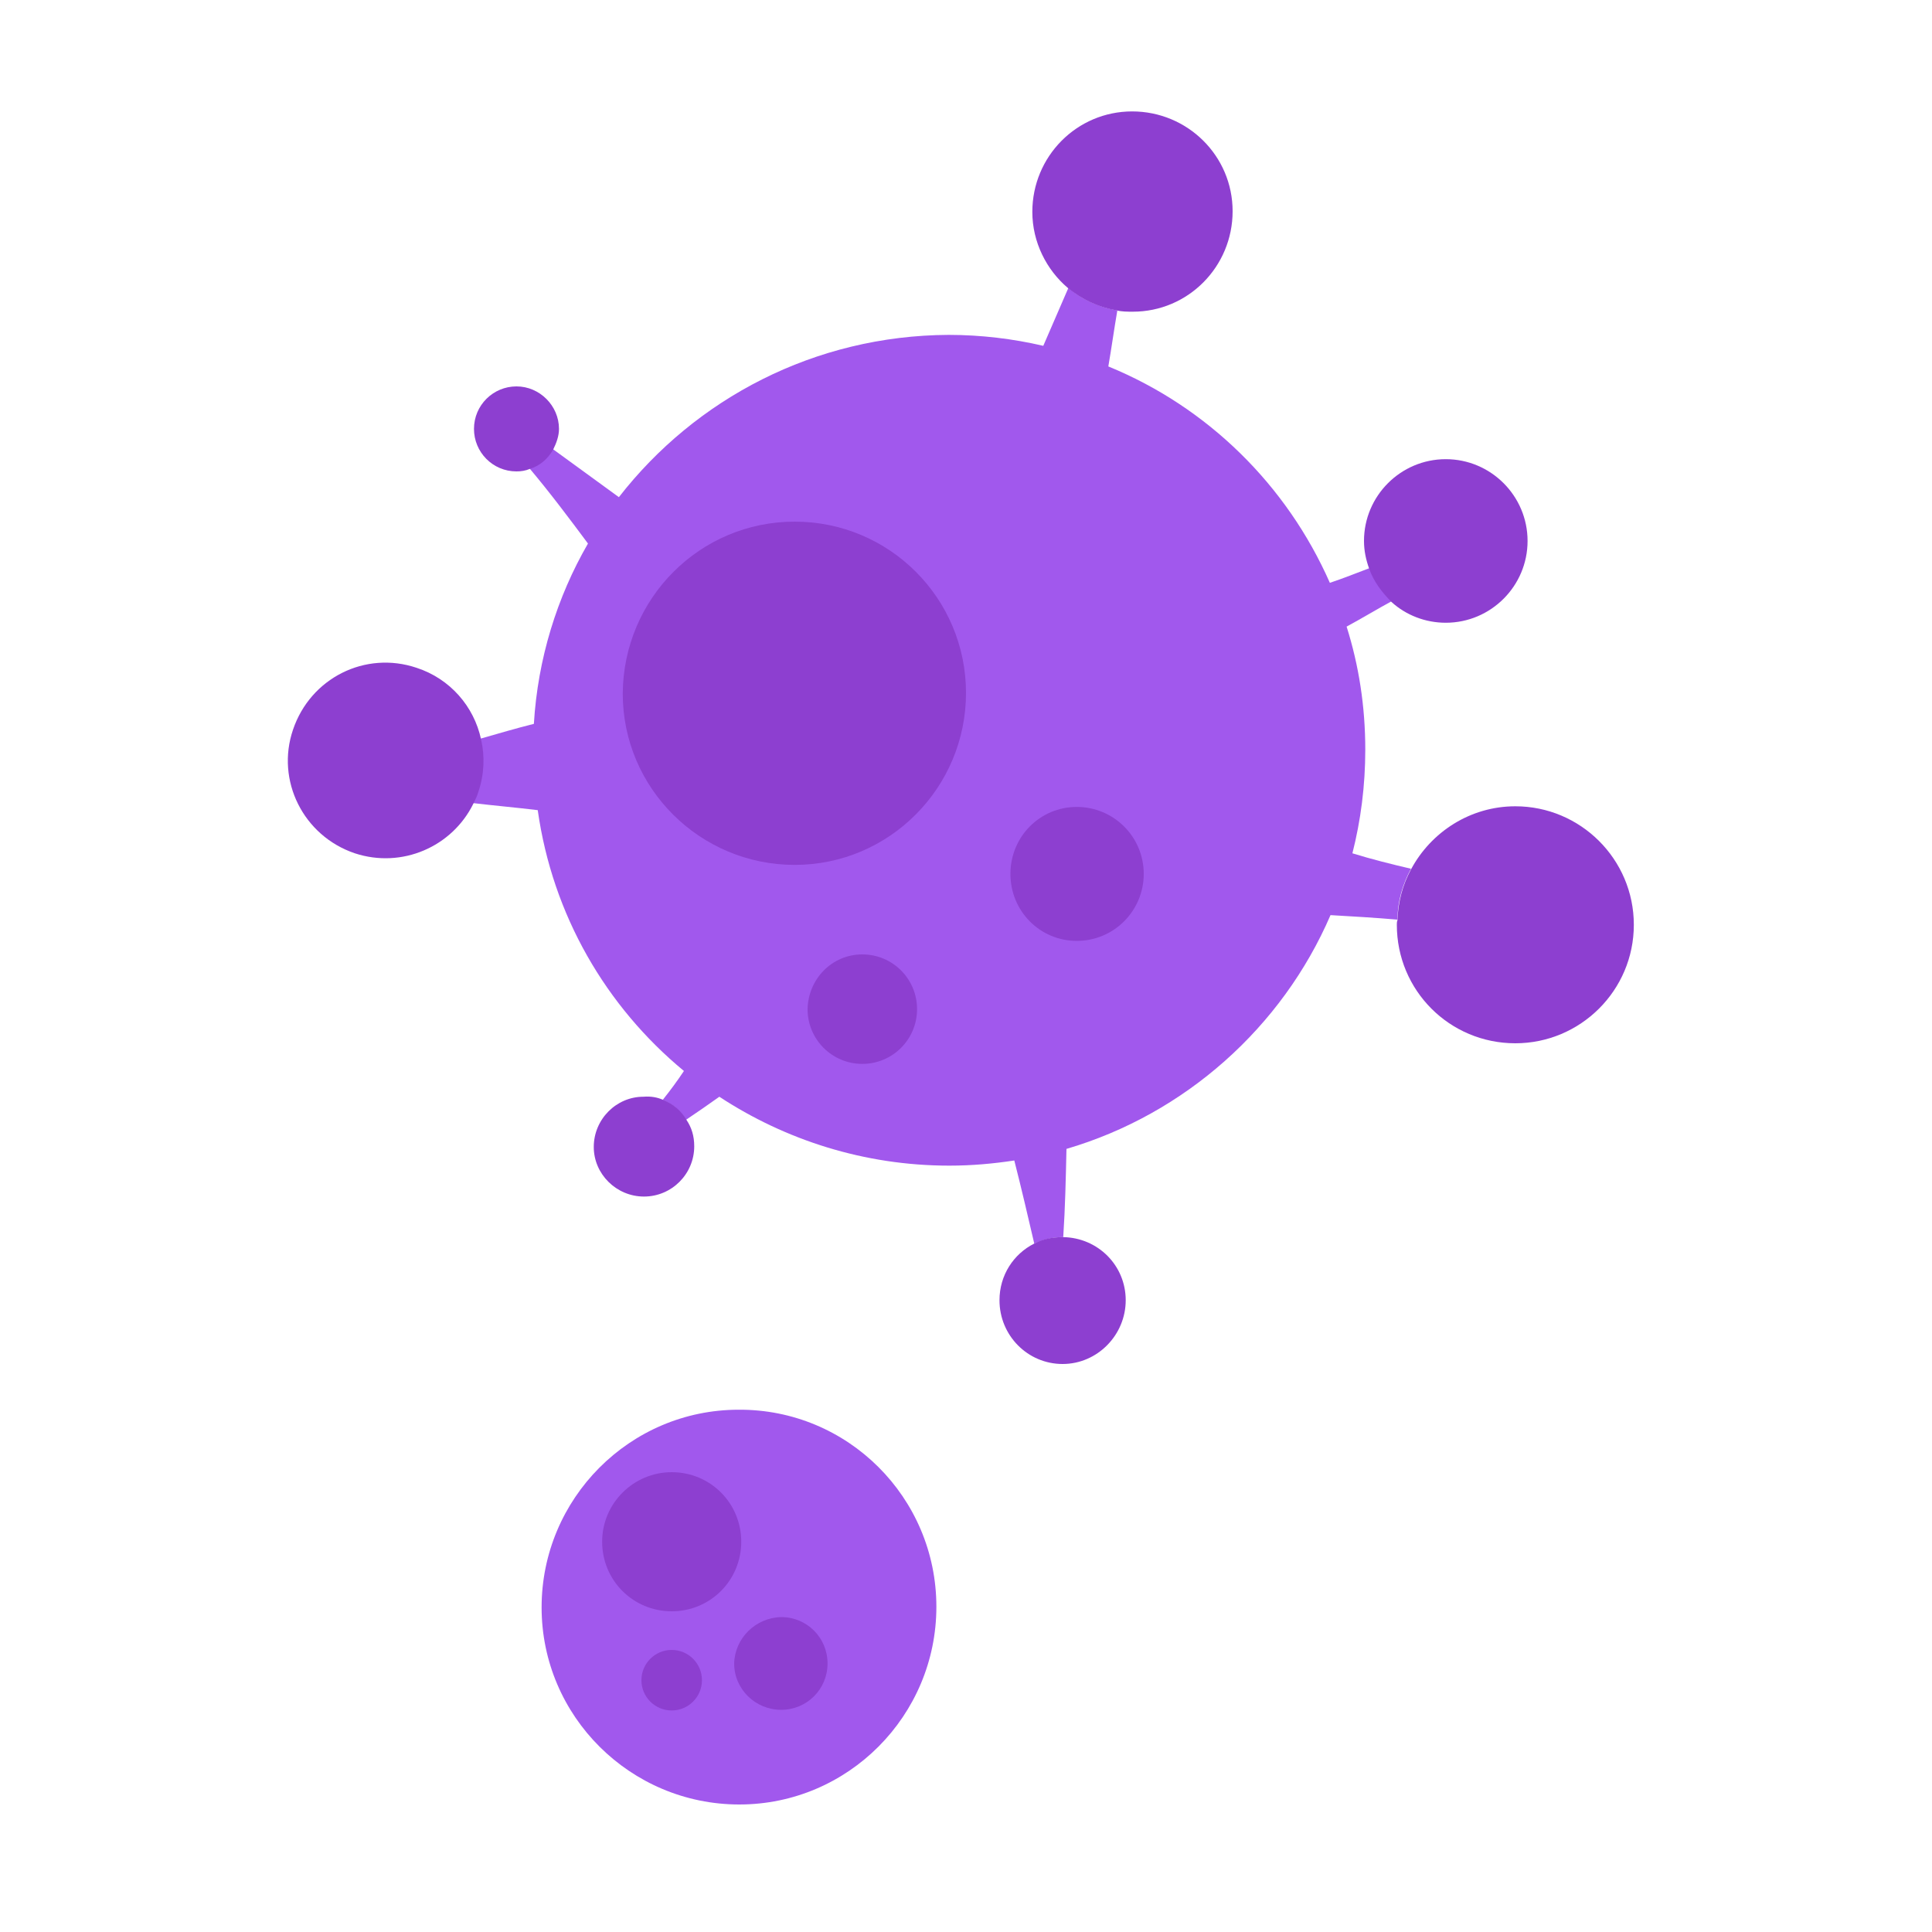
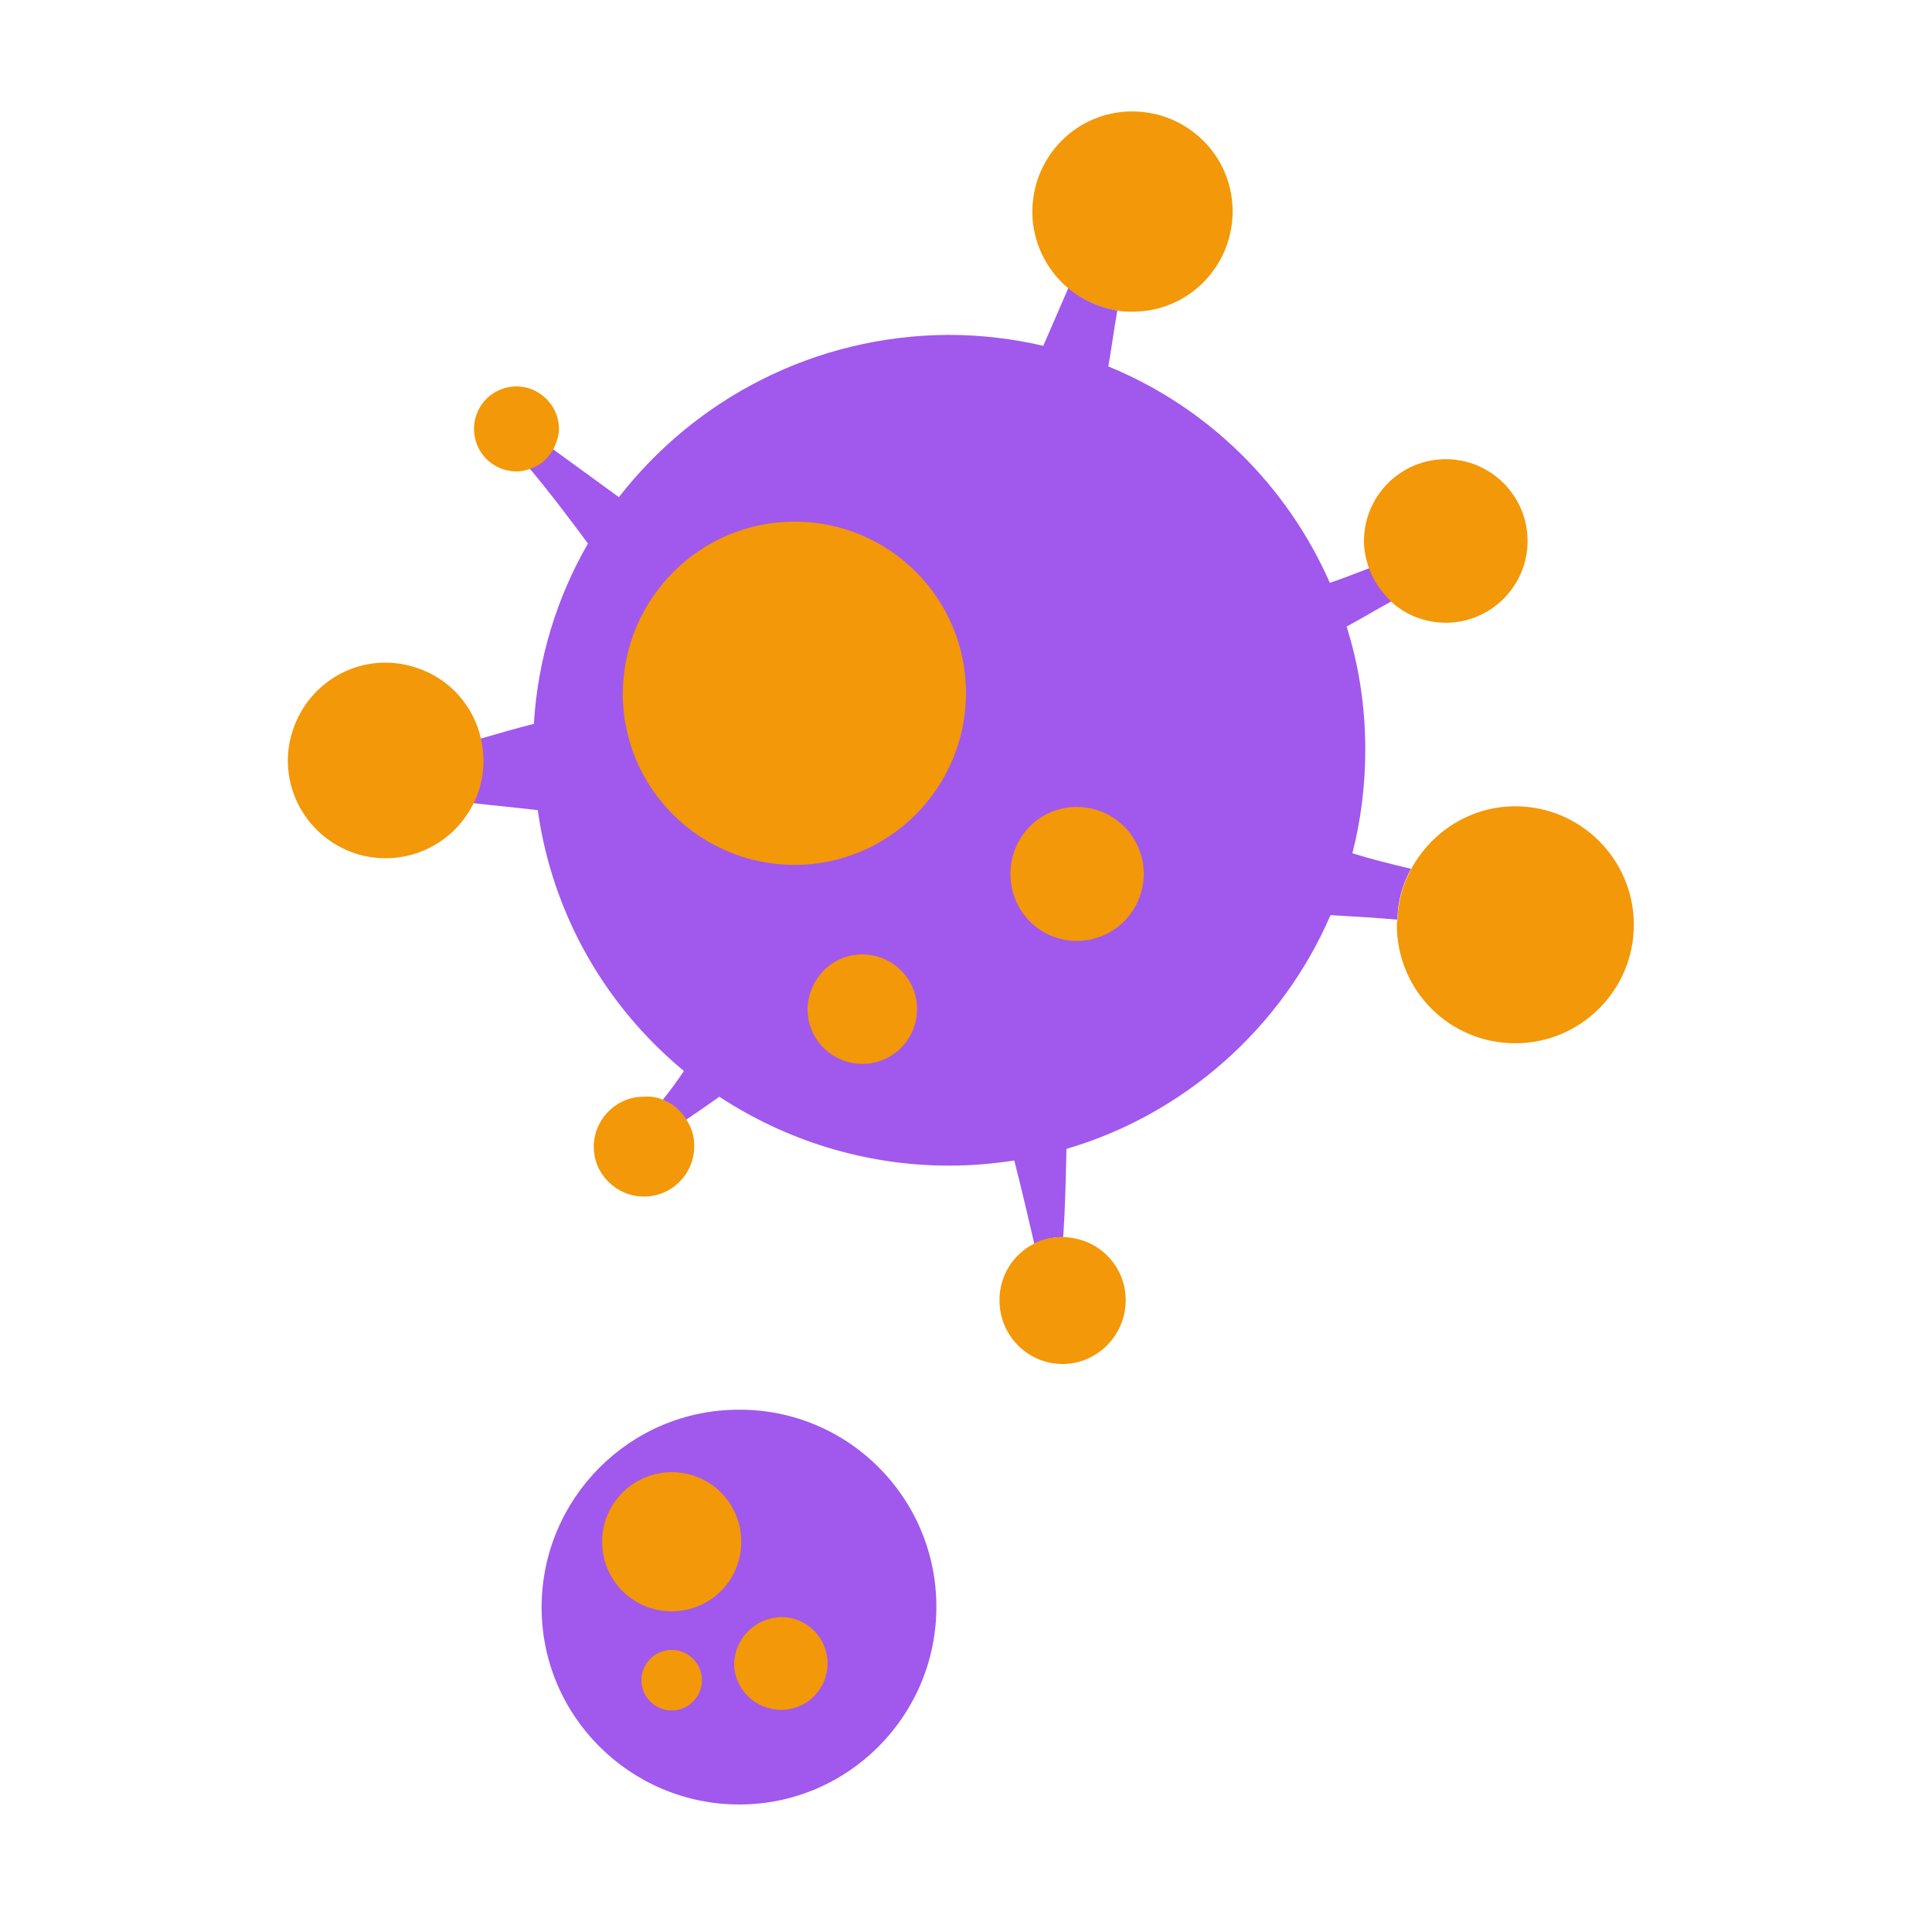
<svg xmlns="http://www.w3.org/2000/svg" version="1.1" id="Layer_1" x="0px" y="0px" viewBox="25 -25 300 300" style="enable-background:new 25 -25 300 300;" xml:space="preserve">
  <style type="text/css">
	.st0{fill:#A158ED;}
- 	.st1{fill:#8D3FD0;}
+ 	.st1{fill:#f39808;}
</style>
  <g>
    <g>
      <path class="st0" d="M244.1,109.9c-1.3,2.4-2.1,5.1-2.1,7.9c-3.5-0.3-6.9-0.5-10.4-0.7c-7.5,17.4-22.6,30.9-41,36.3    c-0.1,4.6-0.2,9.1-0.5,13.7l-0.1,0c-1.6,0-3.1,0.4-4.4,1c-1-4.3-2-8.6-3.1-12.9c-3.3,0.5-6.6,0.8-10.1,0.8    c-13.2,0-25.5-4-35.7-10.7c-1.7,1.2-3.4,2.4-5.2,3.6c-0.8-1.4-2.1-2.5-3.6-3.1c1.2-1.5,2.3-3,3.3-4.5    c-12.1-10-20.4-24.2-22.7-40.5c-3.3-0.4-6.7-0.7-10.1-1.1c0.4-0.6,0.6-1.2,0.8-1.9c0.9-2.7,1-5.5,0.4-8.1c2.8-0.8,5.5-1.6,8.3-2.3    c0.6-10.1,3.6-19.7,8.4-28c-2.9-3.9-5.9-7.9-9.1-11.7c1.5-0.5,2.8-1.6,3.6-3c3.4,2.5,6.9,5,10.3,7.5C133,36.9,151.5,27.1,172.3,27    c5,0,10,0.6,14.7,1.7c1.3-3,2.6-6,3.9-9c2.1,1.8,4.7,3,7.6,3.5c-0.5,2.9-0.9,5.8-1.4,8.7c15.4,6.3,27.7,18.4,34.4,33.6    c2.1-0.7,4.1-1.5,6.2-2.3c0.7,2,2,3.7,3.5,5.1c-2.4,1.3-4.7,2.7-7.1,4c1.9,6,2.9,12.4,2.9,19.1c0,5.6-0.7,11-2,16.1    C237.9,108.4,241.1,109.2,244.1,109.9z" />
      <path class="st1" d="M242,117.9c0.1-2.9,0.8-5.5,2.1-7.9c3.1-5.8,9.2-9.8,16.2-9.8c10.1,0,18.4,8.2,18.4,18.4    c0,10.2-8.3,18.4-18.4,18.4c-10.2,0-18.4-8.2-18.4-18.4C241.9,118.4,241.9,118.1,242,117.9z" />
      <path class="st1" d="M237.6,63.3c-0.5-1.4-0.8-2.8-0.8-4.3c0-7,5.7-12.7,12.7-12.7s12.7,5.7,12.7,12.7c0,7-5.7,12.7-12.7,12.7    c-3.2,0-6.2-1.2-8.4-3.2C239.6,67,238.3,65.3,237.6,63.3z" />
      <path class="st1" d="M198.4,23.2c-2.9-0.5-5.4-1.7-7.6-3.5c-3.3-2.8-5.5-7.1-5.5-11.8c0-8.6,6.9-15.6,15.5-15.6    c8.6,0,15.6,6.9,15.6,15.5c0,8.6-6.9,15.6-15.5,15.6C200.1,23.4,199.2,23.4,198.4,23.2z" />
      <path class="st1" d="M192.2,100.3c5.7,0,10.4,4.6,10.4,10.4c0,5.7-4.6,10.4-10.4,10.4c-5.7,0-10.3-4.6-10.3-10.4    C181.9,104.9,186.5,100.3,192.2,100.3z" />
      <path class="st1" d="M190.1,167.1c5.4,0.1,9.7,4.4,9.7,9.8c0,5.4-4.4,9.9-9.8,9.9c-5.4,0-9.8-4.4-9.8-9.9c0-3.9,2.2-7.2,5.4-8.8    c1.3-0.7,2.8-1,4.4-1C190,167.1,190.1,167.1,190.1,167.1z" />
      <path class="st1" d="M148.4,56c14.7,0,26.6,11.9,26.6,26.6c0,14.7-11.9,26.7-26.6,26.7c-14.7,0-26.7-11.9-26.7-26.6    C121.8,67.9,133.7,56,148.4,56z" />
      <path class="st1" d="M158.9,123.2c4.7,0,8.5,3.8,8.5,8.5c0,4.7-3.8,8.5-8.5,8.5c-4.7,0-8.5-3.8-8.5-8.5    C150.5,127,154.2,123.2,158.9,123.2z" />
      <path class="st1" d="M128,145.8c1.5,0.6,2.8,1.7,3.6,3.1c0.8,1.2,1.2,2.5,1.2,4.1c0,4.3-3.5,7.8-7.8,7.8c-4.3,0-7.8-3.5-7.8-7.7    c0-4.3,3.5-7.8,7.7-7.8C126.1,145.2,127.1,145.4,128,145.8z" />
      <path class="st1" d="M110.9,44.8c-0.8,1.4-2,2.5-3.6,3c-0.7,0.3-1.4,0.4-2.1,0.4c-3.7,0-6.6-3-6.6-6.6c0-3.7,3-6.6,6.6-6.6    c3.6,0,6.6,3,6.6,6.6C111.8,42.7,111.4,43.8,110.9,44.8z" />
      <path class="st1" d="M99.7,89.8c0.6,2.6,0.5,5.4-0.4,8.1c-0.2,0.7-0.5,1.3-0.8,1.9c-3.3,6.7-11.1,10.1-18.4,7.7    c-8-2.7-12.3-11.3-9.6-19.2c2.7-8,11.2-12.3,19.2-9.6C94.9,80.4,98.6,84.7,99.7,89.8z" />
    </g>
    <g>
      <path class="st0" d="M170.4,224.5c0,16.9-13.7,30.7-30.6,30.7c-16.9,0-30.7-13.7-30.7-30.6c0-16.9,13.7-30.7,30.6-30.7    C156.6,193.8,170.4,207.5,170.4,224.5z" />
      <path class="st1" d="M146.3,226.1c4,0,7.2,3.2,7.2,7.2c0,4-3.2,7.2-7.2,7.2c-4,0-7.3-3.2-7.3-7.2    C139.1,229.4,142.3,226.2,146.3,226.1z" />
      <path class="st1" d="M129.3,203.6c6,0,10.8,4.8,10.8,10.8c0,6-4.8,10.8-10.8,10.8c-6,0-10.8-4.8-10.8-10.8    C118.5,208.4,123.4,203.6,129.3,203.6z" />
      <circle class="st1" cx="129.3" cy="235.9" r="4.7" />
    </g>
  </g>
</svg>
